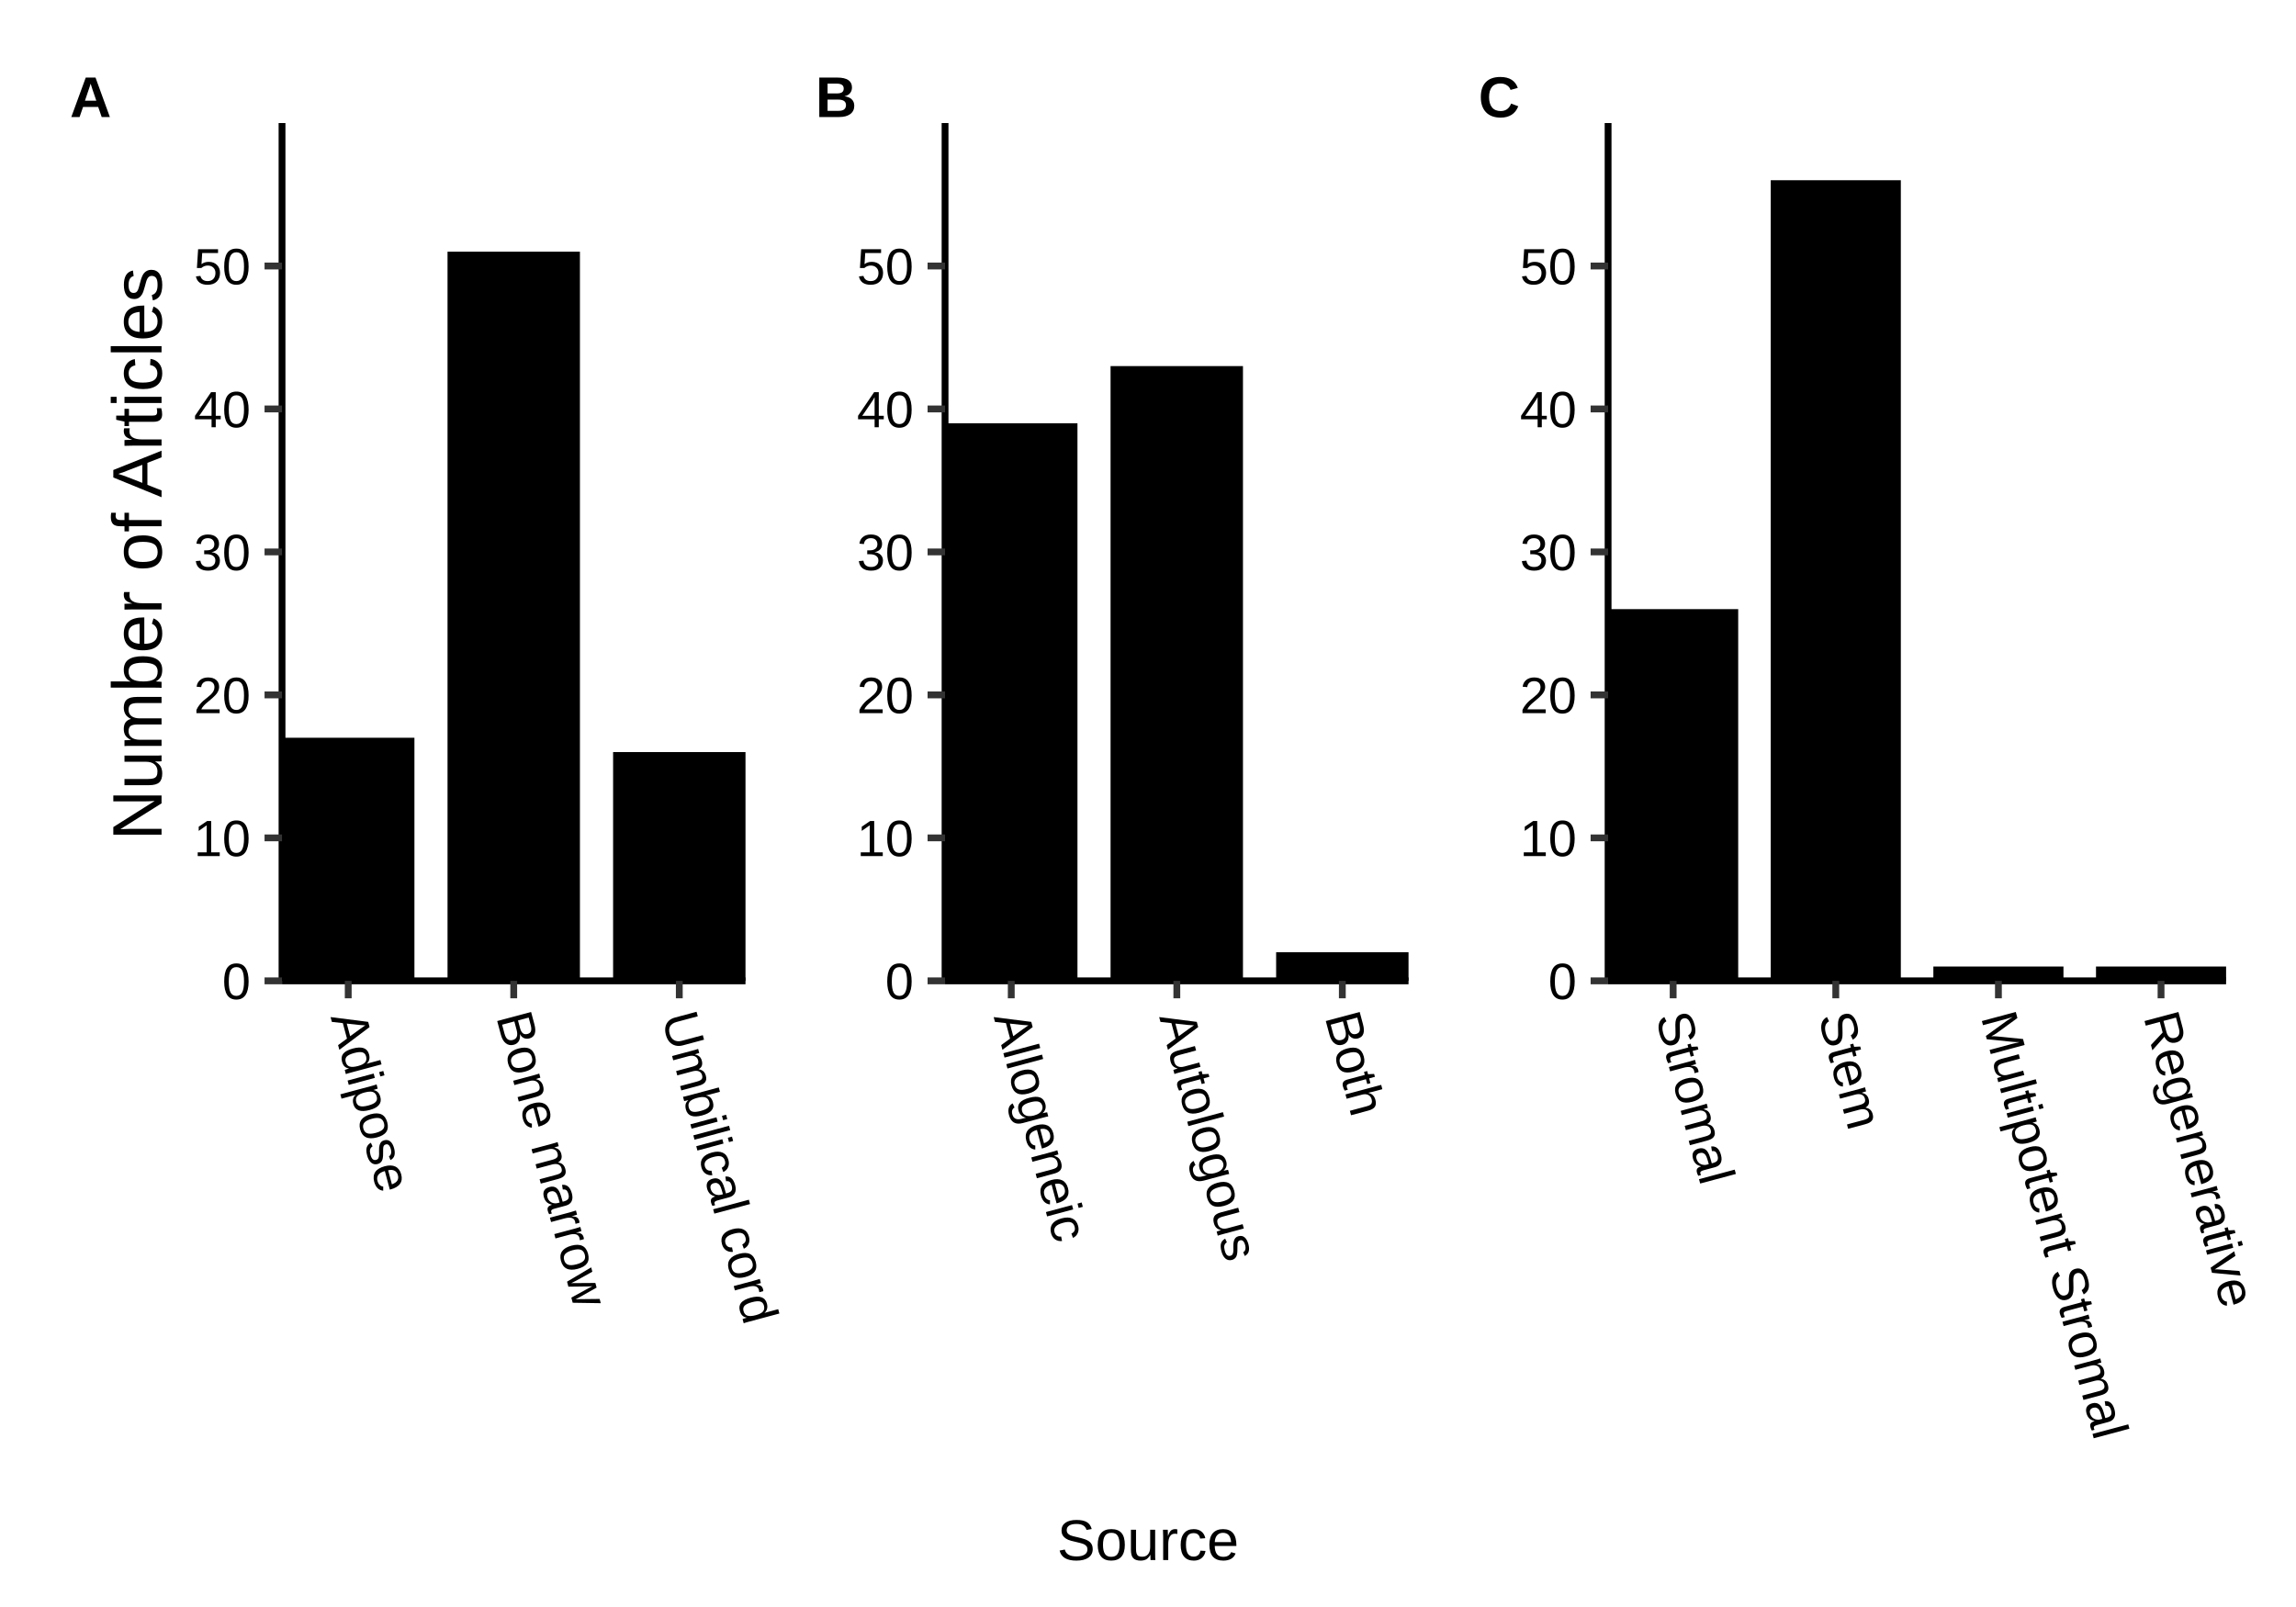
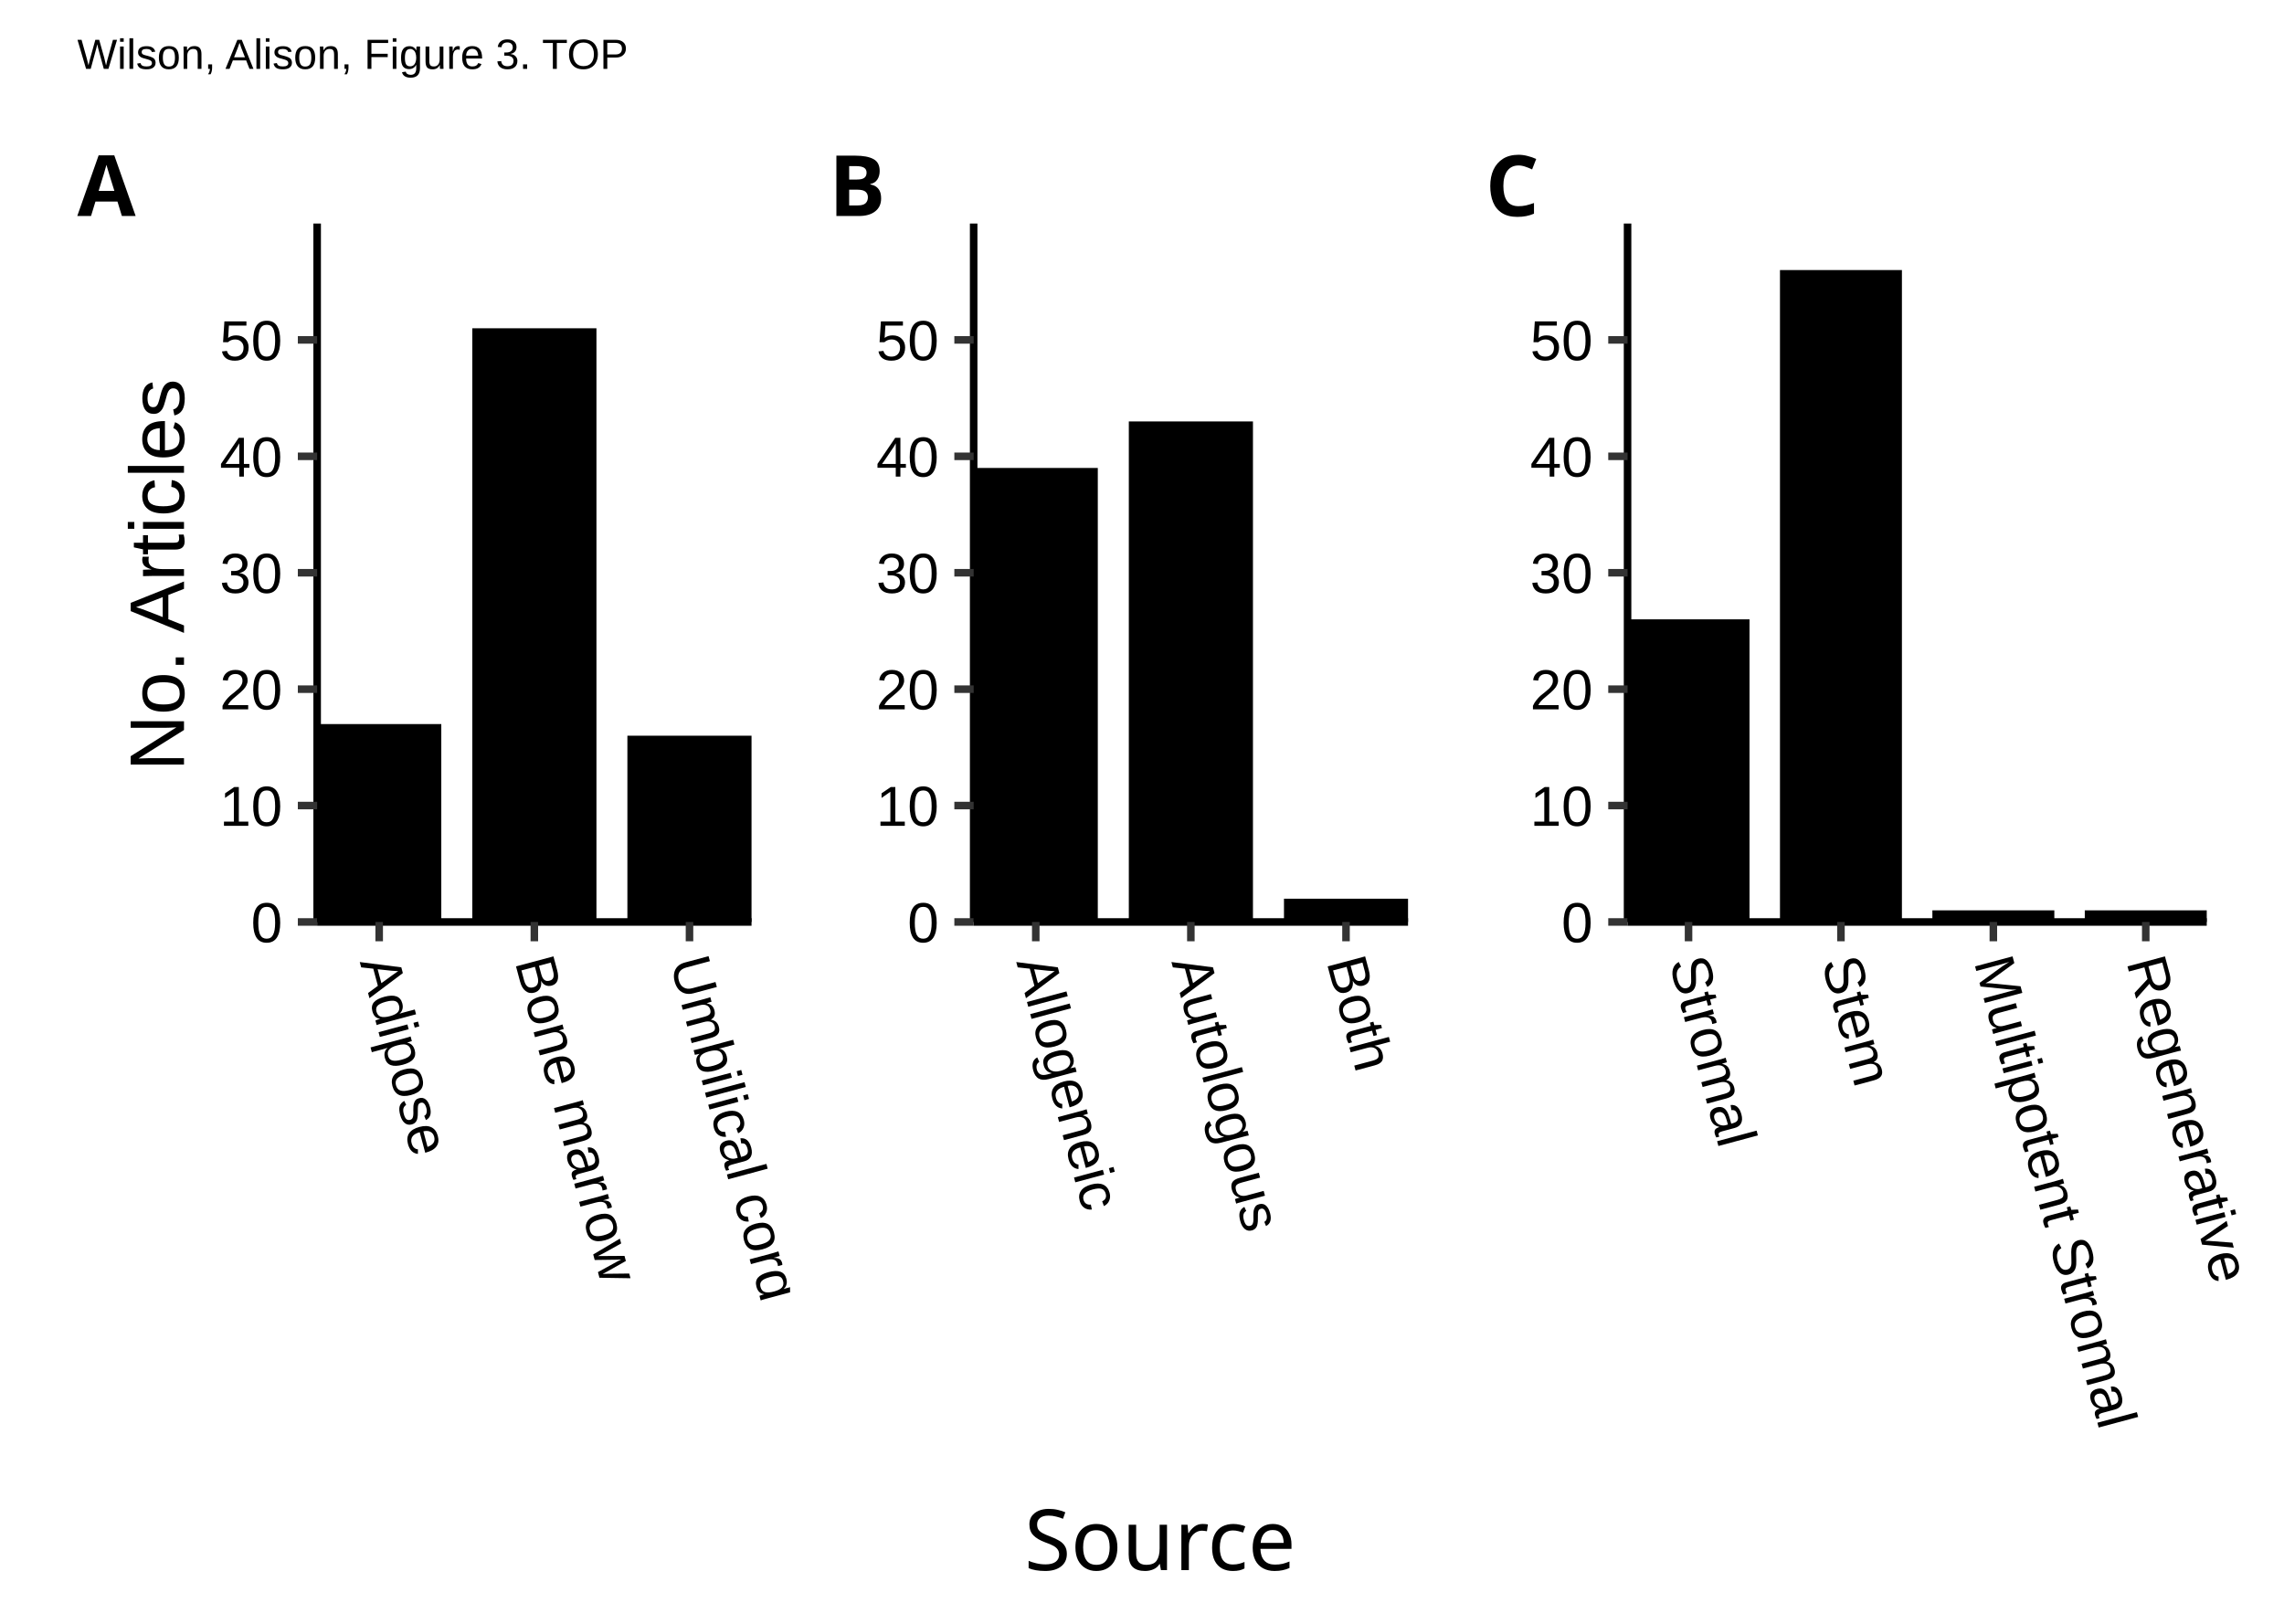
- <svg xmlns="http://www.w3.org/2000/svg" viewBox="0 0 360.00 252.00">
+ <svg xmlns="http://www.w3.org/2000/svg" viewBox="0 0 324.00 230.40">
  <defs>
    <style type="text/css">
    line, polyline, polygon, path, rect, circle {
      fill: none;
      stroke: #000000;
      stroke-linecap: round;
      stroke-linejoin: round;
      stroke-miterlimit: 10.00;
    }
  </style>
  </defs>
  <rect width="100%" height="100%" style="stroke: none; fill: #FFFFFF;" />
-   <rect x="0" y="0.00" width="360.00" height="252.00" style="stroke-width: 1.07; stroke: #FFFFFF; fill: #FFFFFF;" />
-   <defs>
-     <clipPath id="cpNS40OHwxMjIuMzd8MjMyLjcwfDUuNDg=">
-       <rect x="5.48" y="5.48" width="116.89" height="227.23" />
-     </clipPath>
-   </defs>
-   <rect x="5.48" y="5.48" width="116.89" height="227.23" style="stroke-width: 1.07; stroke: #FFFFFF; fill: #FFFFFF;" clip-path="url(#cpNS40OHwxMjIuMzd8MjMyLjcwfDUuNDg=)" />
-   <defs>
-     <clipPath id="cpMC4wMHwzNjAuMDB8MjUyLjAwfDAuMDA=">
-       <rect x="0.00" y="0.00" width="360.00" height="252.00" />
-     </clipPath>
-   </defs>
-   <defs>
-     <clipPath id="cpNDQuMjJ8MTE2Ljg5fDE1My44MXwxOS4zMA==">
-       <rect x="44.22" y="19.30" width="72.67" height="134.51" />
-     </clipPath>
-   </defs>
-   <rect x="44.22" y="19.30" width="72.67" height="134.51" style="stroke-width: 1.07; stroke: none; fill: #FFFFFF;" clip-path="url(#cpNDQuMjJ8MTE2Ljg5fDE1My44MXwxOS4zMA==)" />
-   <rect x="44.22" y="115.69" width="20.76" height="38.11" style="stroke-width: 0.00; stroke: none; stroke-linecap: square; stroke-linejoin: miter; fill: #000000;" clip-path="url(#cpNDQuMjJ8MTE2Ljg5fDE1My44MXwxOS4zMA==)" />
-   <rect x="70.17" y="39.47" width="20.76" height="114.33" style="stroke-width: 0.00; stroke: none; stroke-linecap: square; stroke-linejoin: miter; fill: #000000;" clip-path="url(#cpNDQuMjJ8MTE2Ljg5fDE1My44MXwxOS4zMA==)" />
-   <rect x="96.13" y="117.94" width="20.76" height="35.87" style="stroke-width: 0.00; stroke: none; stroke-linecap: square; stroke-linejoin: miter; fill: #000000;" clip-path="url(#cpNDQuMjJ8MTE2Ljg5fDE1My44MXwxOS4zMA==)" />
-   <defs>
-     <clipPath id="cpMC4wMHwzNjAuMDB8MjUyLjAwfDAuMDA=">
-       <rect x="0.00" y="0.00" width="360.00" height="252.00" />
-     </clipPath>
-   </defs>
-   <polyline points="44.22,153.81 44.22,19.30 " style="stroke-width: 1.07; stroke-linecap: butt;" clip-path="url(#cpMC4wMHwzNjAuMDB8MjUyLjAwfDAuMDA=)" />
-   <g clip-path="url(#cpMC4wMHwzNjAuMDB8MjUyLjAwfDAuMDA=)">
-     <text x="34.84" y="156.67" style="font-size: 8.00px; font-family: Arial;" textLength="4.45px" lengthAdjust="spacingAndGlyphs">0</text>
-   </g>
-   <g clip-path="url(#cpMC4wMHwzNjAuMDB8MjUyLjAwfDAuMDA=)">
-     <text x="30.39" y="134.25" style="font-size: 8.00px; font-family: Arial;" textLength="8.90px" lengthAdjust="spacingAndGlyphs">10</text>
-   </g>
-   <g clip-path="url(#cpMC4wMHwzNjAuMDB8MjUyLjAwfDAuMDA=)">
-     <text x="30.39" y="111.83" style="font-size: 8.00px; font-family: Arial;" textLength="8.90px" lengthAdjust="spacingAndGlyphs">20</text>
-   </g>
-   <g clip-path="url(#cpMC4wMHwzNjAuMDB8MjUyLjAwfDAuMDA=)">
-     <text x="30.39" y="89.41" style="font-size: 8.00px; font-family: Arial;" textLength="8.90px" lengthAdjust="spacingAndGlyphs">30</text>
-   </g>
-   <g clip-path="url(#cpMC4wMHwzNjAuMDB8MjUyLjAwfDAuMDA=)">
-     <text x="30.39" y="67.00" style="font-size: 8.00px; font-family: Arial;" textLength="8.90px" lengthAdjust="spacingAndGlyphs">40</text>
-   </g>
-   <g clip-path="url(#cpMC4wMHwzNjAuMDB8MjUyLjAwfDAuMDA=)">
-     <text x="30.39" y="44.58" style="font-size: 8.00px; font-family: Arial;" textLength="8.90px" lengthAdjust="spacingAndGlyphs">50</text>
-   </g>
-   <polyline points="41.48,153.81 44.22,153.81 " style="stroke-width: 1.07; stroke: #333333; stroke-linecap: butt;" clip-path="url(#cpMC4wMHwzNjAuMDB8MjUyLjAwfDAuMDA=)" />
-   <polyline points="41.48,131.39 44.22,131.39 " style="stroke-width: 1.07; stroke: #333333; stroke-linecap: butt;" clip-path="url(#cpMC4wMHwzNjAuMDB8MjUyLjAwfDAuMDA=)" />
-   <polyline points="41.48,108.97 44.22,108.97 " style="stroke-width: 1.07; stroke: #333333; stroke-linecap: butt;" clip-path="url(#cpMC4wMHwzNjAuMDB8MjUyLjAwfDAuMDA=)" />
-   <polyline points="41.48,86.55 44.22,86.55 " style="stroke-width: 1.07; stroke: #333333; stroke-linecap: butt;" clip-path="url(#cpMC4wMHwzNjAuMDB8MjUyLjAwfDAuMDA=)" />
-   <polyline points="41.48,64.13 44.22,64.13 " style="stroke-width: 1.07; stroke: #333333; stroke-linecap: butt;" clip-path="url(#cpMC4wMHwzNjAuMDB8MjUyLjAwfDAuMDA=)" />
-   <polyline points="41.48,41.71 44.22,41.71 " style="stroke-width: 1.07; stroke: #333333; stroke-linecap: butt;" clip-path="url(#cpMC4wMHwzNjAuMDB8MjUyLjAwfDAuMDA=)" />
-   <polyline points="44.22,153.81 116.89,153.81 " style="stroke-width: 1.07; stroke-linecap: butt;" clip-path="url(#cpMC4wMHwzNjAuMDB8MjUyLjAwfDAuMDA=)" />
-   <polyline points="54.60,156.55 54.60,153.81 " style="stroke-width: 1.07; stroke: #333333; stroke-linecap: butt;" clip-path="url(#cpMC4wMHwzNjAuMDB8MjUyLjAwfDAuMDA=)" />
-   <polyline points="80.55,156.55 80.55,153.81 " style="stroke-width: 1.07; stroke: #333333; stroke-linecap: butt;" clip-path="url(#cpMC4wMHwzNjAuMDB8MjUyLjAwfDAuMDA=)" />
-   <polyline points="106.51,156.55 106.51,153.81 " style="stroke-width: 1.07; stroke: #333333; stroke-linecap: butt;" clip-path="url(#cpMC4wMHwzNjAuMDB8MjUyLjAwfDAuMDA=)" />
-   <g clip-path="url(#cpMC4wMHwzNjAuMDB8MjUyLjAwfDAuMDA=)">
-     <text transform="translate(51.83,159.48) rotate(-285)" style="font-size: 8.00px; font-family: Arial;" textLength="28.91px" lengthAdjust="spacingAndGlyphs">Adipose</text>
-   </g>
-   <g clip-path="url(#cpMC4wMHwzNjAuMDB8MjUyLjAwfDAuMDA=)">
-     <text transform="translate(77.79,159.48) rotate(-285)" style="font-size: 8.00px; font-family: Arial;" textLength="47.57px" lengthAdjust="spacingAndGlyphs">Bone marrow</text>
-   </g>
-   <g clip-path="url(#cpMC4wMHwzNjAuMDB8MjUyLjAwfDAuMDA=)">
-     <text transform="translate(103.74,159.48) rotate(-285)" style="font-size: 8.00px; font-family: Arial;" textLength="50.23px" lengthAdjust="spacingAndGlyphs">Umbilical cord</text>
-   </g>
-   <g clip-path="url(#cpMC4wMHwzNjAuMDB8MjUyLjAwfDAuMDA=)">
-     <text transform="translate(25.33,131.79) rotate(-90)" style="font-size: 11.00px; font-family: Arial;" textLength="90.47px" lengthAdjust="spacingAndGlyphs">Number of Articles</text>
-   </g>
-   <g clip-path="url(#cpMC4wMHwzNjAuMDB8MjUyLjAwfDAuMDA=)">
-     <text x="10.96" y="18.35" style="font-size: 9.00px; font-weight: bold; font-family: Arial;" textLength="6.50px" lengthAdjust="spacingAndGlyphs">A</text>
-   </g>
-   <defs>
-     <clipPath id="cpMTIyLjM3fDIyNi4zM3wyMzIuNzB8NS40OA==">
-       <rect x="122.37" y="5.48" width="103.96" height="227.23" />
-     </clipPath>
-   </defs>
-   <rect x="122.37" y="5.48" width="103.96" height="227.23" style="stroke-width: 1.07; stroke: #FFFFFF; fill: #FFFFFF;" clip-path="url(#cpMTIyLjM3fDIyNi4zM3wyMzIuNzB8NS40OA==)" />
-   <defs>
-     <clipPath id="cpMC4wMHwzNjAuMDB8MjUyLjAwfDAuMDA=">
-       <rect x="0.00" y="0.00" width="360.00" height="252.00" />
-     </clipPath>
-   </defs>
-   <defs>
-     <clipPath id="cpMTQ4LjE4fDIyMC44NXwxNTMuODF8MTkuMzA=">
-       <rect x="148.18" y="19.30" width="72.67" height="134.51" />
-     </clipPath>
-   </defs>
-   <rect x="148.18" y="19.30" width="72.67" height="134.51" style="stroke-width: 1.07; stroke: none; fill: #FFFFFF;" clip-path="url(#cpMTQ4LjE4fDIyMC44NXwxNTMuODF8MTkuMzA=)" />
-   <rect x="148.18" y="66.37" width="20.76" height="87.43" style="stroke-width: 0.00; stroke: none; stroke-linecap: square; stroke-linejoin: miter; fill: #000000;" clip-path="url(#cpMTQ4LjE4fDIyMC44NXwxNTMuODF8MTkuMzA=)" />
-   <rect x="174.13" y="57.41" width="20.76" height="96.40" style="stroke-width: 0.00; stroke: none; stroke-linecap: square; stroke-linejoin: miter; fill: #000000;" clip-path="url(#cpMTQ4LjE4fDIyMC44NXwxNTMuODF8MTkuMzA=)" />
-   <rect x="200.09" y="149.32" width="20.76" height="4.48" style="stroke-width: 0.00; stroke: none; stroke-linecap: square; stroke-linejoin: miter; fill: #000000;" clip-path="url(#cpMTQ4LjE4fDIyMC44NXwxNTMuODF8MTkuMzA=)" />
-   <defs>
-     <clipPath id="cpMC4wMHwzNjAuMDB8MjUyLjAwfDAuMDA=">
-       <rect x="0.00" y="0.00" width="360.00" height="252.00" />
-     </clipPath>
-   </defs>
-   <polyline points="148.18,153.81 148.18,19.30 " style="stroke-width: 1.07; stroke-linecap: butt;" clip-path="url(#cpMC4wMHwzNjAuMDB8MjUyLjAwfDAuMDA=)" />
-   <g clip-path="url(#cpMC4wMHwzNjAuMDB8MjUyLjAwfDAuMDA=)">
-     <text x="138.80" y="156.67" style="font-size: 8.00px; font-family: Arial;" textLength="4.45px" lengthAdjust="spacingAndGlyphs">0</text>
-   </g>
-   <g clip-path="url(#cpMC4wMHwzNjAuMDB8MjUyLjAwfDAuMDA=)">
-     <text x="134.35" y="134.25" style="font-size: 8.00px; font-family: Arial;" textLength="8.90px" lengthAdjust="spacingAndGlyphs">10</text>
-   </g>
-   <g clip-path="url(#cpMC4wMHwzNjAuMDB8MjUyLjAwfDAuMDA=)">
-     <text x="134.35" y="111.83" style="font-size: 8.00px; font-family: Arial;" textLength="8.90px" lengthAdjust="spacingAndGlyphs">20</text>
-   </g>
-   <g clip-path="url(#cpMC4wMHwzNjAuMDB8MjUyLjAwfDAuMDA=)">
-     <text x="134.35" y="89.41" style="font-size: 8.00px; font-family: Arial;" textLength="8.90px" lengthAdjust="spacingAndGlyphs">30</text>
-   </g>
-   <g clip-path="url(#cpMC4wMHwzNjAuMDB8MjUyLjAwfDAuMDA=)">
-     <text x="134.35" y="67.00" style="font-size: 8.00px; font-family: Arial;" textLength="8.90px" lengthAdjust="spacingAndGlyphs">40</text>
-   </g>
-   <g clip-path="url(#cpMC4wMHwzNjAuMDB8MjUyLjAwfDAuMDA=)">
-     <text x="134.35" y="44.58" style="font-size: 8.00px; font-family: Arial;" textLength="8.90px" lengthAdjust="spacingAndGlyphs">50</text>
-   </g>
-   <polyline points="145.44,153.81 148.18,153.81 " style="stroke-width: 1.07; stroke: #333333; stroke-linecap: butt;" clip-path="url(#cpMC4wMHwzNjAuMDB8MjUyLjAwfDAuMDA=)" />
-   <polyline points="145.44,131.39 148.18,131.39 " style="stroke-width: 1.07; stroke: #333333; stroke-linecap: butt;" clip-path="url(#cpMC4wMHwzNjAuMDB8MjUyLjAwfDAuMDA=)" />
-   <polyline points="145.44,108.97 148.18,108.97 " style="stroke-width: 1.07; stroke: #333333; stroke-linecap: butt;" clip-path="url(#cpMC4wMHwzNjAuMDB8MjUyLjAwfDAuMDA=)" />
-   <polyline points="145.44,86.55 148.18,86.55 " style="stroke-width: 1.07; stroke: #333333; stroke-linecap: butt;" clip-path="url(#cpMC4wMHwzNjAuMDB8MjUyLjAwfDAuMDA=)" />
-   <polyline points="145.44,64.13 148.18,64.13 " style="stroke-width: 1.07; stroke: #333333; stroke-linecap: butt;" clip-path="url(#cpMC4wMHwzNjAuMDB8MjUyLjAwfDAuMDA=)" />
-   <polyline points="145.44,41.71 148.18,41.71 " style="stroke-width: 1.07; stroke: #333333; stroke-linecap: butt;" clip-path="url(#cpMC4wMHwzNjAuMDB8MjUyLjAwfDAuMDA=)" />
-   <polyline points="148.18,153.81 220.85,153.81 " style="stroke-width: 1.07; stroke-linecap: butt;" clip-path="url(#cpMC4wMHwzNjAuMDB8MjUyLjAwfDAuMDA=)" />
-   <polyline points="158.56,156.55 158.56,153.81 " style="stroke-width: 1.07; stroke: #333333; stroke-linecap: butt;" clip-path="url(#cpMC4wMHwzNjAuMDB8MjUyLjAwfDAuMDA=)" />
-   <polyline points="184.52,156.55 184.52,153.81 " style="stroke-width: 1.07; stroke: #333333; stroke-linecap: butt;" clip-path="url(#cpMC4wMHwzNjAuMDB8MjUyLjAwfDAuMDA=)" />
-   <polyline points="210.47,156.55 210.47,153.81 " style="stroke-width: 1.07; stroke: #333333; stroke-linecap: butt;" clip-path="url(#cpMC4wMHwzNjAuMDB8MjUyLjAwfDAuMDA=)" />
-   <g clip-path="url(#cpMC4wMHwzNjAuMDB8MjUyLjAwfDAuMDA=)">
-     <text transform="translate(155.80,159.48) rotate(-285)" style="font-size: 8.00px; font-family: Arial;" textLength="36.91px" lengthAdjust="spacingAndGlyphs">Allogeneic</text>
-   </g>
-   <g clip-path="url(#cpMC4wMHwzNjAuMDB8MjUyLjAwfDAuMDA=)">
-     <text transform="translate(181.75,159.48) rotate(-285)" style="font-size: 8.00px; font-family: Arial;" textLength="40.03px" lengthAdjust="spacingAndGlyphs">Autologous</text>
-   </g>
-   <g clip-path="url(#cpMC4wMHwzNjAuMDB8MjUyLjAwfDAuMDA=)">
-     <text transform="translate(207.71,159.48) rotate(-285)" style="font-size: 8.00px; font-family: Arial;" textLength="16.46px" lengthAdjust="spacingAndGlyphs">Both</text>
-   </g>
-   <g clip-path="url(#cpMC4wMHwzNjAuMDB8MjUyLjAwfDAuMDA=)">
-     <text x="127.85" y="18.35" style="font-size: 9.00px; font-weight: bold; font-family: Arial;" textLength="6.50px" lengthAdjust="spacingAndGlyphs">B</text>
-   </g>
-   <defs>
-     <clipPath id="cpMjI2LjMzfDM1NC41MnwyMzIuNzB8NS40OA==">
-       <rect x="226.33" y="5.48" width="128.19" height="227.23" />
-     </clipPath>
-   </defs>
-   <rect x="226.33" y="5.48" width="128.19" height="227.23" style="stroke-width: 1.07; stroke: #FFFFFF; fill: #FFFFFF;" clip-path="url(#cpMjI2LjMzfDM1NC41MnwyMzIuNzB8NS40OA==)" />
-   <defs>
-     <clipPath id="cpMC4wMHwzNjAuMDB8MjUyLjAwfDAuMDA=">
-       <rect x="0.00" y="0.00" width="360.00" height="252.00" />
-     </clipPath>
-   </defs>
-   <defs>
-     <clipPath id="cpMjUyLjE0fDM0OS4wNHwxNTMuODF8MTkuMzA=">
-       <rect x="252.14" y="19.30" width="96.90" height="134.51" />
-     </clipPath>
-   </defs>
-   <rect x="252.14" y="19.30" width="96.90" height="134.51" style="stroke-width: 1.07; stroke: none; fill: #FFFFFF;" clip-path="url(#cpMjUyLjE0fDM0OS4wNHwxNTMuODF8MTkuMzA=)" />
-   <rect x="252.14" y="95.52" width="20.40" height="58.29" style="stroke-width: 0.00; stroke: none; stroke-linecap: square; stroke-linejoin: miter; fill: #000000;" clip-path="url(#cpMjUyLjE0fDM0OS4wNHwxNTMuODF8MTkuMzA=)" />
-   <rect x="277.64" y="28.26" width="20.40" height="125.54" style="stroke-width: 0.00; stroke: none; stroke-linecap: square; stroke-linejoin: miter; fill: #000000;" clip-path="url(#cpMjUyLjE0fDM0OS4wNHwxNTMuODF8MTkuMzA=)" />
-   <rect x="303.14" y="151.56" width="20.40" height="2.24" style="stroke-width: 0.00; stroke: none; stroke-linecap: square; stroke-linejoin: miter; fill: #000000;" clip-path="url(#cpMjUyLjE0fDM0OS4wNHwxNTMuODF8MTkuMzA=)" />
-   <rect x="328.64" y="151.56" width="20.40" height="2.24" style="stroke-width: 0.00; stroke: none; stroke-linecap: square; stroke-linejoin: miter; fill: #000000;" clip-path="url(#cpMjUyLjE0fDM0OS4wNHwxNTMuODF8MTkuMzA=)" />
-   <defs>
-     <clipPath id="cpMC4wMHwzNjAuMDB8MjUyLjAwfDAuMDA=">
-       <rect x="0.00" y="0.00" width="360.00" height="252.00" />
-     </clipPath>
-   </defs>
-   <polyline points="252.14,153.81 252.14,19.30 " style="stroke-width: 1.07; stroke-linecap: butt;" clip-path="url(#cpMC4wMHwzNjAuMDB8MjUyLjAwfDAuMDA=)" />
-   <g clip-path="url(#cpMC4wMHwzNjAuMDB8MjUyLjAwfDAuMDA=)">
-     <text x="242.76" y="156.67" style="font-size: 8.00px; font-family: Arial;" textLength="4.45px" lengthAdjust="spacingAndGlyphs">0</text>
-   </g>
-   <g clip-path="url(#cpMC4wMHwzNjAuMDB8MjUyLjAwfDAuMDA=)">
-     <text x="238.31" y="134.25" style="font-size: 8.00px; font-family: Arial;" textLength="8.90px" lengthAdjust="spacingAndGlyphs">10</text>
-   </g>
-   <g clip-path="url(#cpMC4wMHwzNjAuMDB8MjUyLjAwfDAuMDA=)">
-     <text x="238.31" y="111.83" style="font-size: 8.00px; font-family: Arial;" textLength="8.90px" lengthAdjust="spacingAndGlyphs">20</text>
-   </g>
-   <g clip-path="url(#cpMC4wMHwzNjAuMDB8MjUyLjAwfDAuMDA=)">
-     <text x="238.31" y="89.41" style="font-size: 8.00px; font-family: Arial;" textLength="8.90px" lengthAdjust="spacingAndGlyphs">30</text>
-   </g>
-   <g clip-path="url(#cpMC4wMHwzNjAuMDB8MjUyLjAwfDAuMDA=)">
-     <text x="238.31" y="67.00" style="font-size: 8.00px; font-family: Arial;" textLength="8.90px" lengthAdjust="spacingAndGlyphs">40</text>
-   </g>
-   <g clip-path="url(#cpMC4wMHwzNjAuMDB8MjUyLjAwfDAuMDA=)">
-     <text x="238.31" y="44.58" style="font-size: 8.00px; font-family: Arial;" textLength="8.90px" lengthAdjust="spacingAndGlyphs">50</text>
-   </g>
-   <polyline points="249.40,153.81 252.14,153.81 " style="stroke-width: 1.07; stroke: #333333; stroke-linecap: butt;" clip-path="url(#cpMC4wMHwzNjAuMDB8MjUyLjAwfDAuMDA=)" />
-   <polyline points="249.40,131.39 252.14,131.39 " style="stroke-width: 1.07; stroke: #333333; stroke-linecap: butt;" clip-path="url(#cpMC4wMHwzNjAuMDB8MjUyLjAwfDAuMDA=)" />
-   <polyline points="249.40,108.97 252.14,108.97 " style="stroke-width: 1.07; stroke: #333333; stroke-linecap: butt;" clip-path="url(#cpMC4wMHwzNjAuMDB8MjUyLjAwfDAuMDA=)" />
-   <polyline points="249.40,86.55 252.14,86.55 " style="stroke-width: 1.07; stroke: #333333; stroke-linecap: butt;" clip-path="url(#cpMC4wMHwzNjAuMDB8MjUyLjAwfDAuMDA=)" />
-   <polyline points="249.40,64.13 252.14,64.13 " style="stroke-width: 1.07; stroke: #333333; stroke-linecap: butt;" clip-path="url(#cpMC4wMHwzNjAuMDB8MjUyLjAwfDAuMDA=)" />
-   <polyline points="249.40,41.71 252.14,41.71 " style="stroke-width: 1.07; stroke: #333333; stroke-linecap: butt;" clip-path="url(#cpMC4wMHwzNjAuMDB8MjUyLjAwfDAuMDA=)" />
-   <polyline points="252.14,153.81 349.04,153.81 " style="stroke-width: 1.07; stroke-linecap: butt;" clip-path="url(#cpMC4wMHwzNjAuMDB8MjUyLjAwfDAuMDA=)" />
-   <polyline points="262.34,156.55 262.34,153.81 " style="stroke-width: 1.07; stroke: #333333; stroke-linecap: butt;" clip-path="url(#cpMC4wMHwzNjAuMDB8MjUyLjAwfDAuMDA=)" />
-   <polyline points="287.84,156.55 287.84,153.81 " style="stroke-width: 1.07; stroke: #333333; stroke-linecap: butt;" clip-path="url(#cpMC4wMHwzNjAuMDB8MjUyLjAwfDAuMDA=)" />
-   <polyline points="313.34,156.55 313.34,153.81 " style="stroke-width: 1.07; stroke: #333333; stroke-linecap: butt;" clip-path="url(#cpMC4wMHwzNjAuMDB8MjUyLjAwfDAuMDA=)" />
-   <polyline points="338.84,156.55 338.84,153.81 " style="stroke-width: 1.07; stroke: #333333; stroke-linecap: butt;" clip-path="url(#cpMC4wMHwzNjAuMDB8MjUyLjAwfDAuMDA=)" />
-   <g clip-path="url(#cpMC4wMHwzNjAuMDB8MjUyLjAwfDAuMDA=)">
-     <text transform="translate(259.58,159.48) rotate(-285)" style="font-size: 8.00px; font-family: Arial;" textLength="27.56px" lengthAdjust="spacingAndGlyphs">Stromal</text>
-   </g>
-   <g clip-path="url(#cpMC4wMHwzNjAuMDB8MjUyLjAwfDAuMDA=)">
-     <text transform="translate(285.08,159.48) rotate(-285)" style="font-size: 8.00px; font-family: Arial;" textLength="18.67px" lengthAdjust="spacingAndGlyphs">Stem</text>
-   </g>
-   <g clip-path="url(#cpMC4wMHwzNjAuMDB8MjUyLjAwfDAuMDA=)">
-     <text transform="translate(310.58,159.48) rotate(-285)" style="font-size: 8.00px; font-family: Arial;" textLength="68.92px" lengthAdjust="spacingAndGlyphs">Multipotent Stromal</text>
-   </g>
-   <g clip-path="url(#cpMC4wMHwzNjAuMDB8MjUyLjAwfDAuMDA=)">
-     <text transform="translate(336.08,159.48) rotate(-285)" style="font-size: 8.00px; font-family: Arial;" textLength="47.59px" lengthAdjust="spacingAndGlyphs">Regenerative</text>
-   </g>
-   <g clip-path="url(#cpMC4wMHwzNjAuMDB8MjUyLjAwfDAuMDA=)">
-     <text x="231.81" y="18.35" style="font-size: 9.00px; font-weight: bold; font-family: Arial;" textLength="6.50px" lengthAdjust="spacingAndGlyphs">C</text>
-   </g>
-   <g clip-path="url(#cpMC4wMHwzNjAuMDB8MjUyLjAwfDAuMDA=)">
-     <text x="165.74" y="244.63" style="font-size: 9.00px; font-family: Arial;" textLength="28.52px" lengthAdjust="spacingAndGlyphs">Source</text>
+   <rect x="0" y="0.00" width="324.00" height="230.40" style="stroke-width: 1.07; stroke: #FFFFFF; fill: #FFFFFF;" />
+   <defs>
+     <clipPath id="cpNS40OHwxMTIuMDl8MjA5LjcyfDE2LjUy">
+       <rect x="5.48" y="16.52" width="106.61" height="193.20" />
+     </clipPath>
+   </defs>
+   <rect x="5.48" y="16.52" width="106.61" height="193.20" style="stroke-width: 1.07; stroke: #FFFFFF; fill: #FFFFFF;" clip-path="url(#cpNS40OHwxMTIuMDl8MjA5LjcyfDE2LjUy)" />
+   <defs>
+     <clipPath id="cpMC4wMHwzMjQuMDB8MjMwLjQwfDAuMDA=">
+       <rect x="0.00" y="0.00" width="324.00" height="230.40" />
+     </clipPath>
+   </defs>
+   <defs>
+     <clipPath id="cpNDQuOTl8MTA2LjYxfDEzMC44MnwzMS43Mg==">
+       <rect x="44.99" y="31.72" width="61.62" height="99.11" />
+     </clipPath>
+   </defs>
+   <rect x="44.99" y="31.72" width="61.62" height="99.11" style="stroke-width: 1.07; stroke: none; fill: #FFFFFF;" clip-path="url(#cpNDQuOTl8MTA2LjYxfDEzMC44MnwzMS43Mg==)" />
+   <rect x="44.99" y="102.74" width="17.61" height="28.08" style="stroke-width: 0.00; stroke: none; stroke-linecap: square; stroke-linejoin: miter; fill: #000000;" clip-path="url(#cpNDQuOTl8MTA2LjYxfDEzMC44MnwzMS43Mg==)" />
+   <rect x="67.00" y="46.58" width="17.61" height="84.24" style="stroke-width: 0.00; stroke: none; stroke-linecap: square; stroke-linejoin: miter; fill: #000000;" clip-path="url(#cpNDQuOTl8MTA2LjYxfDEzMC44MnwzMS43Mg==)" />
+   <rect x="89.00" y="104.39" width="17.61" height="26.43" style="stroke-width: 0.00; stroke: none; stroke-linecap: square; stroke-linejoin: miter; fill: #000000;" clip-path="url(#cpNDQuOTl8MTA2LjYxfDEzMC44MnwzMS43Mg==)" />
+   <defs>
+     <clipPath id="cpMC4wMHwzMjQuMDB8MjMwLjQwfDAuMDA=">
+       <rect x="0.00" y="0.00" width="324.00" height="230.40" />
+     </clipPath>
+   </defs>
+   <polyline points="44.99,130.82 44.99,31.72 " style="stroke-width: 1.07; stroke-linecap: butt;" clip-path="url(#cpMC4wMHwzMjQuMDB8MjMwLjQwfDAuMDA=)" />
+   <g clip-path="url(#cpMC4wMHwzMjQuMDB8MjMwLjQwfDAuMDA=)">
+     <text x="35.61" y="133.69" style="font-size: 8.00px; font-family: Arial;" textLength="4.45px" lengthAdjust="spacingAndGlyphs">0</text>
+   </g>
+   <g clip-path="url(#cpMC4wMHwzMjQuMDB8MjMwLjQwfDAuMDA=)">
+     <text x="31.16" y="117.17" style="font-size: 8.00px; font-family: Arial;" textLength="8.90px" lengthAdjust="spacingAndGlyphs">10</text>
+   </g>
+   <g clip-path="url(#cpMC4wMHwzMjQuMDB8MjMwLjQwfDAuMDA=)">
+     <text x="31.16" y="100.65" style="font-size: 8.00px; font-family: Arial;" textLength="8.90px" lengthAdjust="spacingAndGlyphs">20</text>
+   </g>
+   <g clip-path="url(#cpMC4wMHwzMjQuMDB8MjMwLjQwfDAuMDA=)">
+     <text x="31.16" y="84.13" style="font-size: 8.00px; font-family: Arial;" textLength="8.90px" lengthAdjust="spacingAndGlyphs">30</text>
+   </g>
+   <g clip-path="url(#cpMC4wMHwzMjQuMDB8MjMwLjQwfDAuMDA=)">
+     <text x="31.16" y="67.62" style="font-size: 8.00px; font-family: Arial;" textLength="8.90px" lengthAdjust="spacingAndGlyphs">40</text>
+   </g>
+   <g clip-path="url(#cpMC4wMHwzMjQuMDB8MjMwLjQwfDAuMDA=)">
+     <text x="31.16" y="51.10" style="font-size: 8.00px; font-family: Arial;" textLength="8.90px" lengthAdjust="spacingAndGlyphs">50</text>
+   </g>
+   <polyline points="42.25,130.82 44.99,130.82 " style="stroke-width: 1.07; stroke: #333333; stroke-linecap: butt;" clip-path="url(#cpMC4wMHwzMjQuMDB8MjMwLjQwfDAuMDA=)" />
+   <polyline points="42.25,114.30 44.99,114.30 " style="stroke-width: 1.07; stroke: #333333; stroke-linecap: butt;" clip-path="url(#cpMC4wMHwzMjQuMDB8MjMwLjQwfDAuMDA=)" />
+   <polyline points="42.25,97.79 44.99,97.79 " style="stroke-width: 1.07; stroke: #333333; stroke-linecap: butt;" clip-path="url(#cpMC4wMHwzMjQuMDB8MjMwLjQwfDAuMDA=)" />
+   <polyline points="42.25,81.27 44.99,81.27 " style="stroke-width: 1.07; stroke: #333333; stroke-linecap: butt;" clip-path="url(#cpMC4wMHwzMjQuMDB8MjMwLjQwfDAuMDA=)" />
+   <polyline points="42.25,64.75 44.99,64.75 " style="stroke-width: 1.07; stroke: #333333; stroke-linecap: butt;" clip-path="url(#cpMC4wMHwzMjQuMDB8MjMwLjQwfDAuMDA=)" />
+   <polyline points="42.25,48.23 44.99,48.23 " style="stroke-width: 1.07; stroke: #333333; stroke-linecap: butt;" clip-path="url(#cpMC4wMHwzMjQuMDB8MjMwLjQwfDAuMDA=)" />
+   <polyline points="44.99,130.82 106.61,130.82 " style="stroke-width: 1.07; stroke-linecap: butt;" clip-path="url(#cpMC4wMHwzMjQuMDB8MjMwLjQwfDAuMDA=)" />
+   <polyline points="53.79,133.56 53.79,130.82 " style="stroke-width: 1.07; stroke: #333333; stroke-linecap: butt;" clip-path="url(#cpMC4wMHwzMjQuMDB8MjMwLjQwfDAuMDA=)" />
+   <polyline points="75.80,133.56 75.80,130.82 " style="stroke-width: 1.07; stroke: #333333; stroke-linecap: butt;" clip-path="url(#cpMC4wMHwzMjQuMDB8MjMwLjQwfDAuMDA=)" />
+   <polyline points="97.81,133.56 97.81,130.82 " style="stroke-width: 1.07; stroke: #333333; stroke-linecap: butt;" clip-path="url(#cpMC4wMHwzMjQuMDB8MjMwLjQwfDAuMDA=)" />
+   <g clip-path="url(#cpMC4wMHwzMjQuMDB8MjMwLjQwfDAuMDA=)">
+     <text transform="translate(51.03,136.49) rotate(-285)" style="font-size: 8.00px; font-family: Arial;" textLength="28.91px" lengthAdjust="spacingAndGlyphs">Adipose</text>
+   </g>
+   <g clip-path="url(#cpMC4wMHwzMjQuMDB8MjMwLjQwfDAuMDA=)">
+     <text transform="translate(73.03,136.49) rotate(-285)" style="font-size: 8.00px; font-family: Arial;" textLength="47.57px" lengthAdjust="spacingAndGlyphs">Bone marrow</text>
+   </g>
+   <g clip-path="url(#cpMC4wMHwzMjQuMDB8MjMwLjQwfDAuMDA=)">
+     <text transform="translate(95.04,136.49) rotate(-285)" style="font-size: 8.00px; font-family: Arial;" textLength="50.23px" lengthAdjust="spacingAndGlyphs">Umbilical cord</text>
+   </g>
+   <g clip-path="url(#cpMC4wMHwzMjQuMDB8MjMwLjQwfDAuMDA=)">
+     <text transform="translate(26.10,109.39) rotate(-90)" style="font-size: 11.00px; font-family: Arial;" textLength="56.24px" lengthAdjust="spacingAndGlyphs">No. Articles</text>
+   </g>
+   <g clip-path="url(#cpMC4wMHwzMjQuMDB8MjMwLjQwfDAuMDA=)">
+     <text x="10.96" y="30.65" style="font-size: 12.00px; font-weight: bold; font-family: Calibri;" textLength="7.27px" lengthAdjust="spacingAndGlyphs">A</text>
+   </g>
+   <defs>
+     <clipPath id="cpMTEyLjA5fDIwNS4yMnwyMDkuNzJ8MTYuNTI=">
+       <rect x="112.09" y="16.52" width="93.13" height="193.20" />
+     </clipPath>
+   </defs>
+   <rect x="112.09" y="16.52" width="93.13" height="193.20" style="stroke-width: 1.07; stroke: #FFFFFF; fill: #FFFFFF;" clip-path="url(#cpMTEyLjA5fDIwNS4yMnwyMDkuNzJ8MTYuNTI=)" />
+   <defs>
+     <clipPath id="cpMC4wMHwzMjQuMDB8MjMwLjQwfDAuMDA=">
+       <rect x="0.00" y="0.00" width="324.00" height="230.40" />
+     </clipPath>
+   </defs>
+   <defs>
+     <clipPath id="cpMTM4LjEyfDE5OS43NHwxMzAuODJ8MzEuNzI=">
+       <rect x="138.12" y="31.72" width="61.62" height="99.11" />
+     </clipPath>
+   </defs>
+   <rect x="138.12" y="31.72" width="61.62" height="99.11" style="stroke-width: 1.07; stroke: none; fill: #FFFFFF;" clip-path="url(#cpMTM4LjEyfDE5OS43NHwxMzAuODJ8MzEuNzI=)" />
+   <rect x="138.12" y="66.40" width="17.61" height="64.42" style="stroke-width: 0.00; stroke: none; stroke-linecap: square; stroke-linejoin: miter; fill: #000000;" clip-path="url(#cpMTM4LjEyfDE5OS43NHwxMzAuODJ8MzEuNzI=)" />
+   <rect x="160.13" y="59.80" width="17.61" height="71.03" style="stroke-width: 0.00; stroke: none; stroke-linecap: square; stroke-linejoin: miter; fill: #000000;" clip-path="url(#cpMTM4LjEyfDE5OS43NHwxMzAuODJ8MzEuNzI=)" />
+   <rect x="182.14" y="127.52" width="17.61" height="3.30" style="stroke-width: 0.00; stroke: none; stroke-linecap: square; stroke-linejoin: miter; fill: #000000;" clip-path="url(#cpMTM4LjEyfDE5OS43NHwxMzAuODJ8MzEuNzI=)" />
+   <defs>
+     <clipPath id="cpMC4wMHwzMjQuMDB8MjMwLjQwfDAuMDA=">
+       <rect x="0.00" y="0.00" width="324.00" height="230.40" />
+     </clipPath>
+   </defs>
+   <polyline points="138.12,130.82 138.12,31.72 " style="stroke-width: 1.07; stroke-linecap: butt;" clip-path="url(#cpMC4wMHwzMjQuMDB8MjMwLjQwfDAuMDA=)" />
+   <g clip-path="url(#cpMC4wMHwzMjQuMDB8MjMwLjQwfDAuMDA=)">
+     <text x="128.74" y="133.69" style="font-size: 8.00px; font-family: Arial;" textLength="4.45px" lengthAdjust="spacingAndGlyphs">0</text>
+   </g>
+   <g clip-path="url(#cpMC4wMHwzMjQuMDB8MjMwLjQwfDAuMDA=)">
+     <text x="124.29" y="117.17" style="font-size: 8.00px; font-family: Arial;" textLength="8.90px" lengthAdjust="spacingAndGlyphs">10</text>
+   </g>
+   <g clip-path="url(#cpMC4wMHwzMjQuMDB8MjMwLjQwfDAuMDA=)">
+     <text x="124.29" y="100.65" style="font-size: 8.00px; font-family: Arial;" textLength="8.90px" lengthAdjust="spacingAndGlyphs">20</text>
+   </g>
+   <g clip-path="url(#cpMC4wMHwzMjQuMDB8MjMwLjQwfDAuMDA=)">
+     <text x="124.29" y="84.13" style="font-size: 8.00px; font-family: Arial;" textLength="8.90px" lengthAdjust="spacingAndGlyphs">30</text>
+   </g>
+   <g clip-path="url(#cpMC4wMHwzMjQuMDB8MjMwLjQwfDAuMDA=)">
+     <text x="124.29" y="67.62" style="font-size: 8.00px; font-family: Arial;" textLength="8.90px" lengthAdjust="spacingAndGlyphs">40</text>
+   </g>
+   <g clip-path="url(#cpMC4wMHwzMjQuMDB8MjMwLjQwfDAuMDA=)">
+     <text x="124.29" y="51.10" style="font-size: 8.00px; font-family: Arial;" textLength="8.90px" lengthAdjust="spacingAndGlyphs">50</text>
+   </g>
+   <polyline points="135.38,130.82 138.12,130.82 " style="stroke-width: 1.07; stroke: #333333; stroke-linecap: butt;" clip-path="url(#cpMC4wMHwzMjQuMDB8MjMwLjQwfDAuMDA=)" />
+   <polyline points="135.38,114.30 138.12,114.30 " style="stroke-width: 1.07; stroke: #333333; stroke-linecap: butt;" clip-path="url(#cpMC4wMHwzMjQuMDB8MjMwLjQwfDAuMDA=)" />
+   <polyline points="135.38,97.79 138.12,97.79 " style="stroke-width: 1.07; stroke: #333333; stroke-linecap: butt;" clip-path="url(#cpMC4wMHwzMjQuMDB8MjMwLjQwfDAuMDA=)" />
+   <polyline points="135.38,81.27 138.12,81.27 " style="stroke-width: 1.07; stroke: #333333; stroke-linecap: butt;" clip-path="url(#cpMC4wMHwzMjQuMDB8MjMwLjQwfDAuMDA=)" />
+   <polyline points="135.38,64.75 138.12,64.75 " style="stroke-width: 1.07; stroke: #333333; stroke-linecap: butt;" clip-path="url(#cpMC4wMHwzMjQuMDB8MjMwLjQwfDAuMDA=)" />
+   <polyline points="135.38,48.23 138.12,48.23 " style="stroke-width: 1.07; stroke: #333333; stroke-linecap: butt;" clip-path="url(#cpMC4wMHwzMjQuMDB8MjMwLjQwfDAuMDA=)" />
+   <polyline points="138.12,130.82 199.74,130.82 " style="stroke-width: 1.07; stroke-linecap: butt;" clip-path="url(#cpMC4wMHwzMjQuMDB8MjMwLjQwfDAuMDA=)" />
+   <polyline points="146.93,133.56 146.93,130.82 " style="stroke-width: 1.07; stroke: #333333; stroke-linecap: butt;" clip-path="url(#cpMC4wMHwzMjQuMDB8MjMwLjQwfDAuMDA=)" />
+   <polyline points="168.93,133.56 168.93,130.82 " style="stroke-width: 1.07; stroke: #333333; stroke-linecap: butt;" clip-path="url(#cpMC4wMHwzMjQuMDB8MjMwLjQwfDAuMDA=)" />
+   <polyline points="190.94,133.56 190.94,130.82 " style="stroke-width: 1.07; stroke: #333333; stroke-linecap: butt;" clip-path="url(#cpMC4wMHwzMjQuMDB8MjMwLjQwfDAuMDA=)" />
+   <g clip-path="url(#cpMC4wMHwzMjQuMDB8MjMwLjQwfDAuMDA=)">
+     <text transform="translate(144.16,136.49) rotate(-285)" style="font-size: 8.00px; font-family: Arial;" textLength="36.91px" lengthAdjust="spacingAndGlyphs">Allogeneic</text>
+   </g>
+   <g clip-path="url(#cpMC4wMHwzMjQuMDB8MjMwLjQwfDAuMDA=)">
+     <text transform="translate(166.17,136.49) rotate(-285)" style="font-size: 8.00px; font-family: Arial;" textLength="40.03px" lengthAdjust="spacingAndGlyphs">Autologous</text>
+   </g>
+   <g clip-path="url(#cpMC4wMHwzMjQuMDB8MjMwLjQwfDAuMDA=)">
+     <text transform="translate(188.17,136.49) rotate(-285)" style="font-size: 8.00px; font-family: Arial;" textLength="16.46px" lengthAdjust="spacingAndGlyphs">Both</text>
+   </g>
+   <g clip-path="url(#cpMC4wMHwzMjQuMDB8MjMwLjQwfDAuMDA=)">
+     <text x="117.57" y="30.65" style="font-size: 12.00px; font-weight: bold; font-family: Calibri;" textLength="6.73px" lengthAdjust="spacingAndGlyphs">B</text>
+   </g>
+   <defs>
+     <clipPath id="cpMjA1LjIyfDMxOC41MnwyMDkuNzJ8MTYuNTI=">
+       <rect x="205.22" y="16.52" width="113.30" height="193.20" />
+     </clipPath>
+   </defs>
+   <rect x="205.22" y="16.52" width="113.30" height="193.20" style="stroke-width: 1.07; stroke: #FFFFFF; fill: #FFFFFF;" clip-path="url(#cpMjA1LjIyfDMxOC41MnwyMDkuNzJ8MTYuNTI=)" />
+   <defs>
+     <clipPath id="cpMC4wMHwzMjQuMDB8MjMwLjQwfDAuMDA=">
+       <rect x="0.00" y="0.00" width="324.00" height="230.40" />
+     </clipPath>
+   </defs>
+   <defs>
+     <clipPath id="cpMjMwLjg4fDMxMy4wNHwxMzAuODJ8MzEuNzI=">
+       <rect x="230.88" y="31.72" width="82.16" height="99.11" />
+     </clipPath>
+   </defs>
+   <rect x="230.88" y="31.72" width="82.16" height="99.11" style="stroke-width: 1.07; stroke: none; fill: #FFFFFF;" clip-path="url(#cpMjMwLjg4fDMxMy4wNHwxMzAuODJ8MzEuNzI=)" />
+   <rect x="230.88" y="87.88" width="17.30" height="42.95" style="stroke-width: 0.00; stroke: none; stroke-linecap: square; stroke-linejoin: miter; fill: #000000;" clip-path="url(#cpMjMwLjg4fDMxMy4wNHwxMzAuODJ8MzEuNzI=)" />
+   <rect x="252.50" y="38.32" width="17.30" height="92.50" style="stroke-width: 0.00; stroke: none; stroke-linecap: square; stroke-linejoin: miter; fill: #000000;" clip-path="url(#cpMjMwLjg4fDMxMy4wNHwxMzAuODJ8MzEuNzI=)" />
+   <rect x="274.12" y="129.17" width="17.30" height="1.65" style="stroke-width: 0.00; stroke: none; stroke-linecap: square; stroke-linejoin: miter; fill: #000000;" clip-path="url(#cpMjMwLjg4fDMxMy4wNHwxMzAuODJ8MzEuNzI=)" />
+   <rect x="295.74" y="129.17" width="17.30" height="1.65" style="stroke-width: 0.00; stroke: none; stroke-linecap: square; stroke-linejoin: miter; fill: #000000;" clip-path="url(#cpMjMwLjg4fDMxMy4wNHwxMzAuODJ8MzEuNzI=)" />
+   <defs>
+     <clipPath id="cpMC4wMHwzMjQuMDB8MjMwLjQwfDAuMDA=">
+       <rect x="0.00" y="0.00" width="324.00" height="230.40" />
+     </clipPath>
+   </defs>
+   <polyline points="230.88,130.82 230.88,31.72 " style="stroke-width: 1.07; stroke-linecap: butt;" clip-path="url(#cpMC4wMHwzMjQuMDB8MjMwLjQwfDAuMDA=)" />
+   <g clip-path="url(#cpMC4wMHwzMjQuMDB8MjMwLjQwfDAuMDA=)">
+     <text x="221.50" y="133.69" style="font-size: 8.00px; font-family: Arial;" textLength="4.45px" lengthAdjust="spacingAndGlyphs">0</text>
+   </g>
+   <g clip-path="url(#cpMC4wMHwzMjQuMDB8MjMwLjQwfDAuMDA=)">
+     <text x="217.05" y="117.17" style="font-size: 8.00px; font-family: Arial;" textLength="8.90px" lengthAdjust="spacingAndGlyphs">10</text>
+   </g>
+   <g clip-path="url(#cpMC4wMHwzMjQuMDB8MjMwLjQwfDAuMDA=)">
+     <text x="217.05" y="100.65" style="font-size: 8.00px; font-family: Arial;" textLength="8.90px" lengthAdjust="spacingAndGlyphs">20</text>
+   </g>
+   <g clip-path="url(#cpMC4wMHwzMjQuMDB8MjMwLjQwfDAuMDA=)">
+     <text x="217.05" y="84.13" style="font-size: 8.00px; font-family: Arial;" textLength="8.90px" lengthAdjust="spacingAndGlyphs">30</text>
+   </g>
+   <g clip-path="url(#cpMC4wMHwzMjQuMDB8MjMwLjQwfDAuMDA=)">
+     <text x="217.05" y="67.62" style="font-size: 8.00px; font-family: Arial;" textLength="8.90px" lengthAdjust="spacingAndGlyphs">40</text>
+   </g>
+   <g clip-path="url(#cpMC4wMHwzMjQuMDB8MjMwLjQwfDAuMDA=)">
+     <text x="217.05" y="51.10" style="font-size: 8.00px; font-family: Arial;" textLength="8.90px" lengthAdjust="spacingAndGlyphs">50</text>
+   </g>
+   <polyline points="228.14,130.82 230.88,130.82 " style="stroke-width: 1.07; stroke: #333333; stroke-linecap: butt;" clip-path="url(#cpMC4wMHwzMjQuMDB8MjMwLjQwfDAuMDA=)" />
+   <polyline points="228.14,114.30 230.88,114.30 " style="stroke-width: 1.07; stroke: #333333; stroke-linecap: butt;" clip-path="url(#cpMC4wMHwzMjQuMDB8MjMwLjQwfDAuMDA=)" />
+   <polyline points="228.14,97.79 230.88,97.79 " style="stroke-width: 1.07; stroke: #333333; stroke-linecap: butt;" clip-path="url(#cpMC4wMHwzMjQuMDB8MjMwLjQwfDAuMDA=)" />
+   <polyline points="228.14,81.27 230.88,81.27 " style="stroke-width: 1.07; stroke: #333333; stroke-linecap: butt;" clip-path="url(#cpMC4wMHwzMjQuMDB8MjMwLjQwfDAuMDA=)" />
+   <polyline points="228.14,64.75 230.88,64.75 " style="stroke-width: 1.07; stroke: #333333; stroke-linecap: butt;" clip-path="url(#cpMC4wMHwzMjQuMDB8MjMwLjQwfDAuMDA=)" />
+   <polyline points="228.14,48.23 230.88,48.23 " style="stroke-width: 1.07; stroke: #333333; stroke-linecap: butt;" clip-path="url(#cpMC4wMHwzMjQuMDB8MjMwLjQwfDAuMDA=)" />
+   <polyline points="230.88,130.82 313.04,130.82 " style="stroke-width: 1.07; stroke-linecap: butt;" clip-path="url(#cpMC4wMHwzMjQuMDB8MjMwLjQwfDAuMDA=)" />
+   <polyline points="239.53,133.56 239.53,130.82 " style="stroke-width: 1.07; stroke: #333333; stroke-linecap: butt;" clip-path="url(#cpMC4wMHwzMjQuMDB8MjMwLjQwfDAuMDA=)" />
+   <polyline points="261.15,133.56 261.15,130.82 " style="stroke-width: 1.07; stroke: #333333; stroke-linecap: butt;" clip-path="url(#cpMC4wMHwzMjQuMDB8MjMwLjQwfDAuMDA=)" />
+   <polyline points="282.77,133.56 282.77,130.82 " style="stroke-width: 1.07; stroke: #333333; stroke-linecap: butt;" clip-path="url(#cpMC4wMHwzMjQuMDB8MjMwLjQwfDAuMDA=)" />
+   <polyline points="304.39,133.56 304.39,130.82 " style="stroke-width: 1.07; stroke: #333333; stroke-linecap: butt;" clip-path="url(#cpMC4wMHwzMjQuMDB8MjMwLjQwfDAuMDA=)" />
+   <g clip-path="url(#cpMC4wMHwzMjQuMDB8MjMwLjQwfDAuMDA=)">
+     <text transform="translate(236.77,136.49) rotate(-285)" style="font-size: 8.00px; font-family: Arial;" textLength="27.56px" lengthAdjust="spacingAndGlyphs">Stromal</text>
+   </g>
+   <g clip-path="url(#cpMC4wMHwzMjQuMDB8MjMwLjQwfDAuMDA=)">
+     <text transform="translate(258.39,136.49) rotate(-285)" style="font-size: 8.00px; font-family: Arial;" textLength="18.67px" lengthAdjust="spacingAndGlyphs">Stem</text>
+   </g>
+   <g clip-path="url(#cpMC4wMHwzMjQuMDB8MjMwLjQwfDAuMDA=)">
+     <text transform="translate(280.01,136.49) rotate(-285)" style="font-size: 8.00px; font-family: Arial;" textLength="68.92px" lengthAdjust="spacingAndGlyphs">Multipotent Stromal</text>
+   </g>
+   <g clip-path="url(#cpMC4wMHwzMjQuMDB8MjMwLjQwfDAuMDA=)">
+     <text transform="translate(301.63,136.49) rotate(-285)" style="font-size: 8.00px; font-family: Arial;" textLength="47.59px" lengthAdjust="spacingAndGlyphs">Regenerative</text>
+   </g>
+   <g clip-path="url(#cpMC4wMHwzMjQuMDB8MjMwLjQwfDAuMDA=)">
+     <text x="210.70" y="30.65" style="font-size: 12.00px; font-weight: bold; font-family: Calibri;" textLength="6.35px" lengthAdjust="spacingAndGlyphs">C</text>
+   </g>
+   <g clip-path="url(#cpMC4wMHwzMjQuMDB8MjMwLjQwfDAuMDA=)">
+     <text x="145.31" y="222.78" style="font-size: 12.00px; font-family: Calibri;" textLength="33.38px" lengthAdjust="spacingAndGlyphs">Source</text>
+   </g>
+   <g clip-path="url(#cpMC4wMHwzMjQuMDB8MjMwLjQwfDAuMDA=)">
+     <text x="10.96" y="9.77" style="font-size: 6.00px; font-family: Arial;" textLength="78.69px" lengthAdjust="spacingAndGlyphs">Wilson, Alison, Figure 3. TOP</text>
  </g>
</svg>
